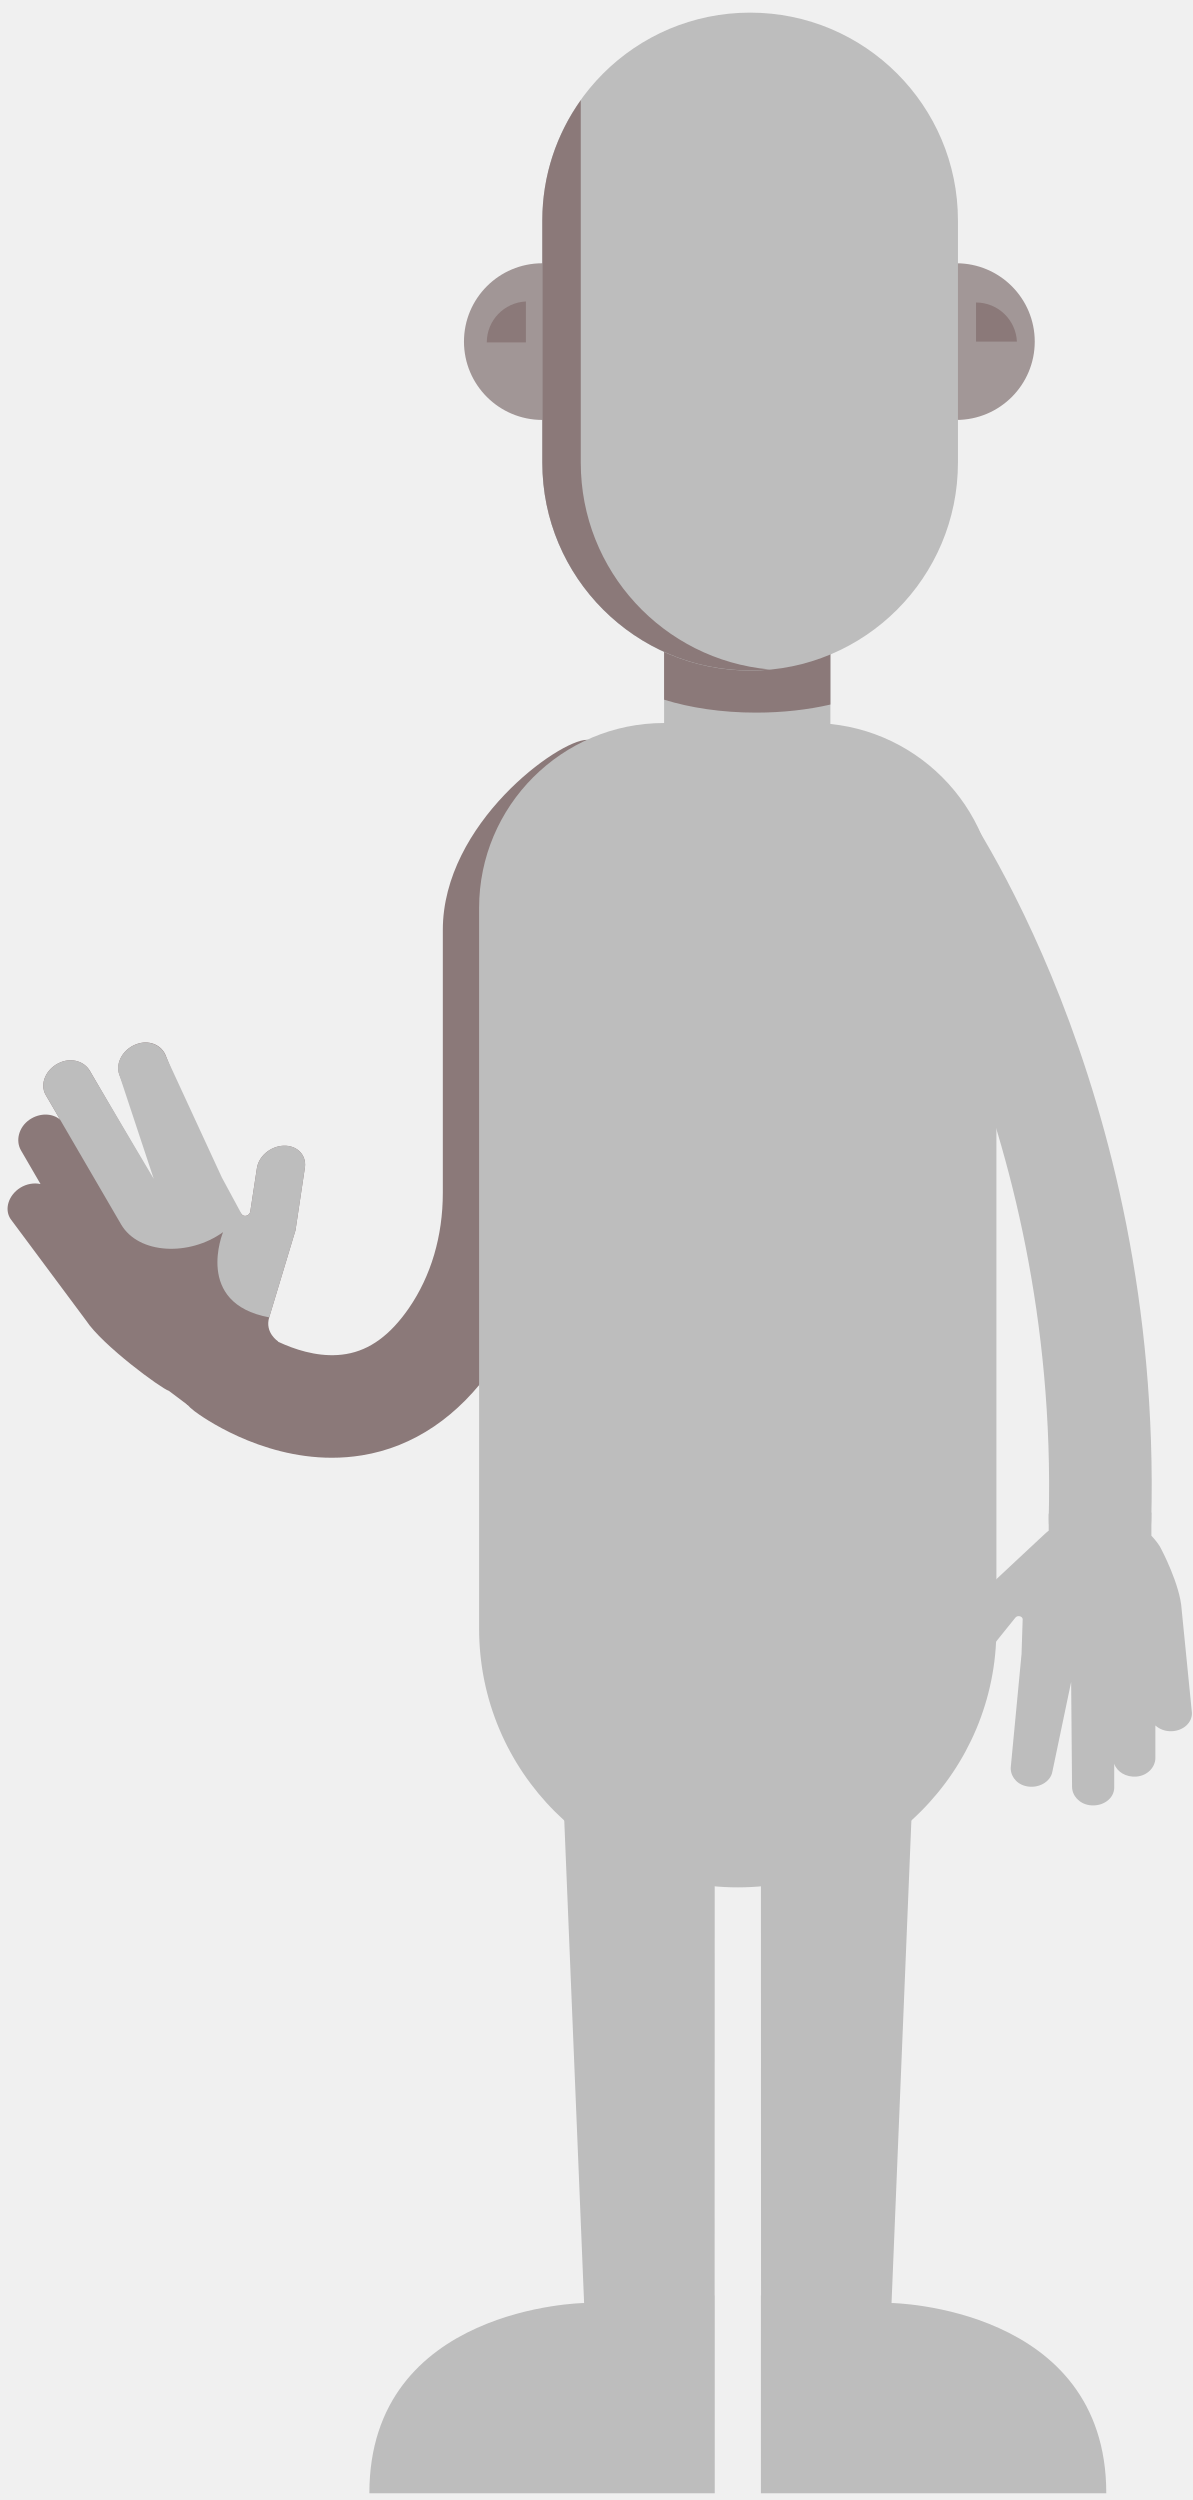
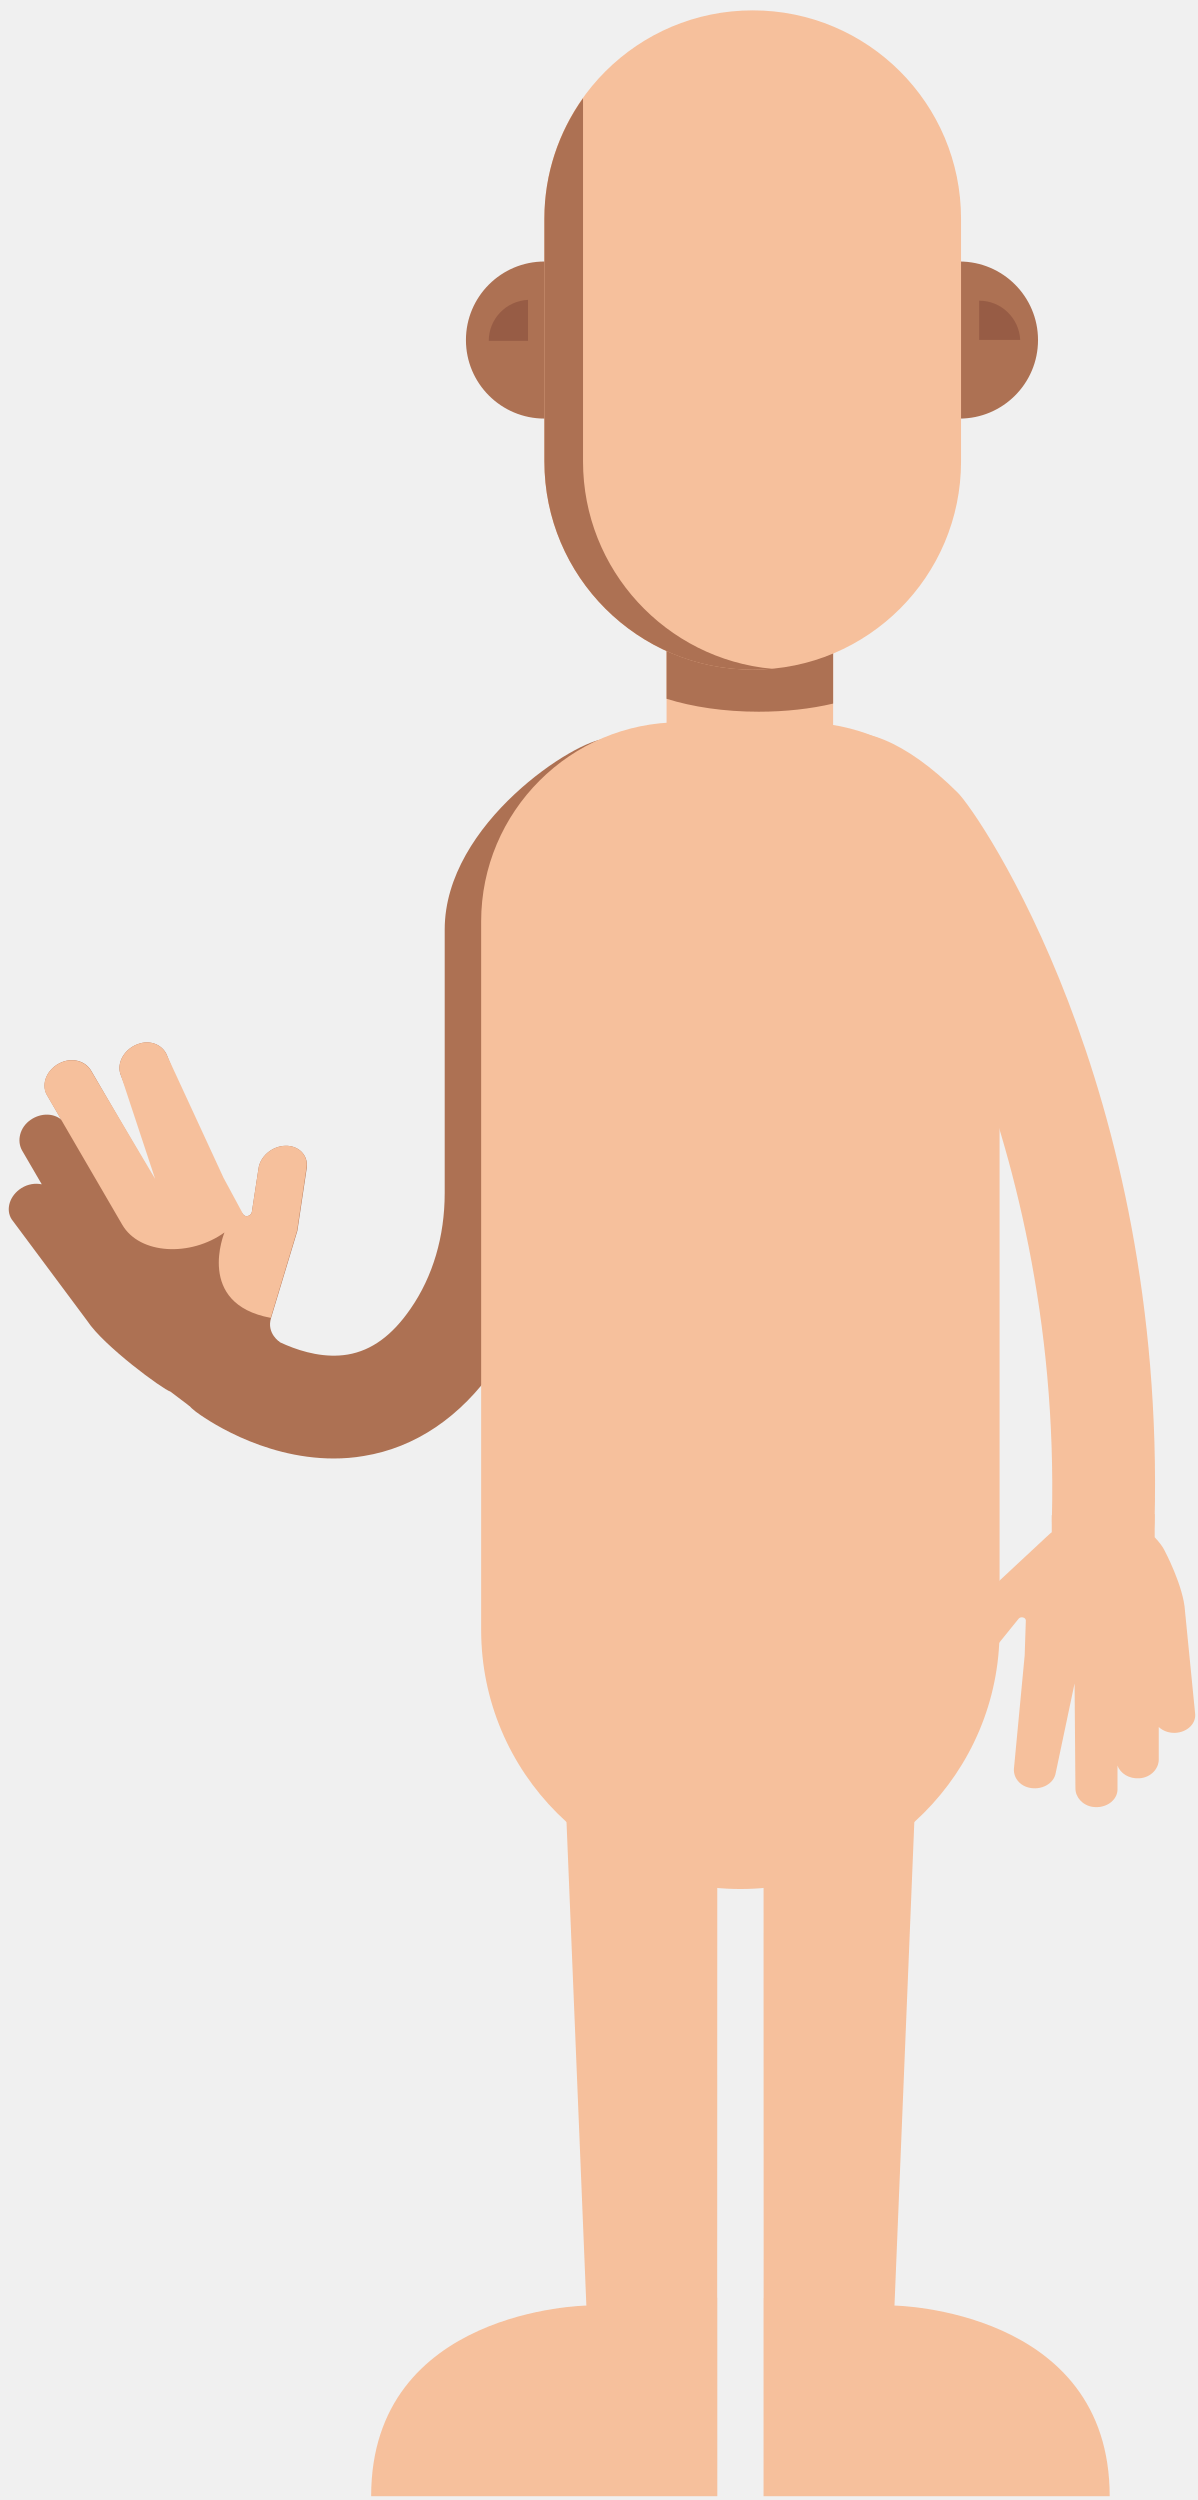
- <svg xmlns="http://www.w3.org/2000/svg" width="93" height="195" viewBox="0 0 93 195" fill="none">
-   <g clip-path="url(#clip0_224_3472)">
-     <path d="M25.89 113.705C20.19 113.705 15.71 110.485 15.16 110.065C13.39 108.735 13.03 106.235 14.36 104.465C15.68 102.705 18.18 102.345 19.94 103.655C20.04 103.725 23.52 106.205 27 105.615C28.85 105.305 30.44 104.135 31.88 102.055C33.62 99.535 34.54 96.425 34.54 93.045V72.535C34.54 64.235 43.58 57.705 45.79 57.705C48 57.705 42.54 64.575 42.54 66.785V93.045C42.54 98.055 41.13 102.745 38.46 106.605C35.78 110.475 32.25 112.865 28.24 113.515C27.44 113.645 26.66 113.705 25.89 113.705Z" fill="#8B7979" />
-     <path d="M42.3 32.755C45.674 32.755 48.41 30.019 48.41 26.645C48.41 23.27 45.674 20.535 42.3 20.535C38.925 20.535 36.19 23.27 36.19 26.645C36.19 30.019 38.925 32.755 42.3 32.755Z" fill="#A19696" />
-     <path d="M41.02 23.515C39.32 23.595 37.97 24.995 37.97 26.705H41.02V23.515Z" fill="#8B7979" />
-     <path d="M74.6 32.755C77.974 32.755 80.71 30.019 80.71 26.645C80.71 23.27 77.974 20.535 74.6 20.535C71.225 20.535 68.49 23.27 68.49 26.645C68.49 30.019 71.225 32.755 74.6 32.755Z" fill="#A29797" />
-     <path d="M79.32 26.645C79.24 24.945 77.84 23.595 76.13 23.595V26.645H79.32Z" fill="#8B7979" />
-     <path d="M64.77 49.625H51.8V63.155H64.77V49.625Z" fill="#BDBDBD" />
-     <path d="M51.8 54.575C53.82 55.205 56.29 55.585 58.97 55.585C61.07 55.585 63.04 55.355 64.77 54.955V48.185H51.8V54.575Z" fill="#8B7979" />
-     <path d="M58.51 52.305C49.56 52.305 42.3 45.045 42.3 36.095V17.195C42.3 8.245 49.55 0.985 58.51 0.985C67.46 0.985 74.72 8.245 74.72 17.195V36.085C74.72 45.045 67.46 52.305 58.51 52.305Z" fill="#BDBDBD" />
-     <path d="M45.3 36.095V7.815C43.42 10.465 42.3 13.695 42.3 17.195V36.085C42.3 45.035 49.56 52.295 58.51 52.295C59.02 52.295 59.52 52.265 60.01 52.215C51.76 51.465 45.3 44.535 45.3 36.095Z" fill="#8B7979" />
-     <path d="M57.55 147.215C46.41 147.215 37.37 138.185 37.37 127.035V70.825C37.37 62.855 43.83 56.395 51.8 56.395H63.29C71.26 56.395 77.72 62.855 77.72 70.825V127.035C77.73 138.175 68.69 147.215 57.55 147.215Z" fill="#BDBDBD" />
-     <path d="M85.8 122.545C85.77 122.545 85.73 122.545 85.7 122.545C83.49 122.485 81.75 120.655 81.8 118.445C82.59 87.295 68.14 66.775 68 66.575C66.71 64.785 67.12 62.285 68.91 60.995C70.7 59.705 73.19 60.105 74.49 61.895C75.15 62.805 90.66 84.675 89.8 118.645C89.74 120.815 87.96 122.545 85.8 122.545Z" fill="#BDBDBD" />
-     <path d="M75.159 128.795C75.93 129.205 76.939 129.015 77.43 128.375L79.2 126.175C79.359 125.975 79.73 126.045 79.769 126.285L79.68 129.015L78.85 137.735C78.749 138.415 79.2 139.105 79.969 139.305C80.96 139.565 81.96 138.995 82.09 138.165L83.549 131.195L83.62 139.365C83.62 140.055 84.18 140.695 84.99 140.805C86.019 140.945 86.909 140.285 86.909 139.435V137.575C87.12 138.195 87.82 138.635 88.639 138.575C89.499 138.505 90.12 137.845 90.12 137.115V134.585C90.439 134.875 90.889 135.055 91.389 135.035C92.299 135.005 92.999 134.365 92.969 133.595L92.169 125.545C92.059 123.615 90.57 120.815 90.57 120.815C90.46 120.565 90.159 120.155 89.809 119.785V117.985L81.799 118.065V119.395C81.719 119.465 81.7 119.455 81.6 119.555C81.639 119.505 77.269 123.595 77.269 123.595L74.659 126.845C74.169 127.525 74.4 128.385 75.159 128.795Z" fill="#BDBDBD" />
-     <path d="M22.12 89.365C21.08 89.405 20.15 90.205 20.03 91.165L19.52 94.505C19.47 94.815 19.05 94.955 18.86 94.725L16.79 92.155L12.93 82.335C12.63 81.565 11.75 81.125 10.82 81.385C9.64 81.715 8.95 82.905 9.32 83.845L13.54 94.575L13.47 94.625L7.01 83.525C6.59 82.805 5.63 82.485 4.73 82.855C3.58 83.325 3.06 84.555 3.57 85.415L4.69 87.335C4.1 86.825 3.11 86.785 2.3 87.335C1.45 87.925 1.2 88.985 1.64 89.735L3.16 92.355C2.66 92.245 2.08 92.335 1.58 92.645C0.66 93.225 0.32 94.315 0.82 95.075L6.71 102.995C7.98 104.935 12.59 108.315 13.17 108.485L14.66 109.605L21.7 104.635C21.7 104.635 20.63 103.955 21 102.745L23.05 95.955L23.79 91.025C23.9 90.075 23.16 89.325 22.12 89.365Z" fill="#8B7979" />
-     <path d="M22.12 89.365C21.08 89.405 20.15 90.205 20.03 91.165L19.52 94.505C19.47 94.815 19.05 94.955 18.86 94.725L17.31 91.855L12.92 82.345C12.62 81.575 11.74 81.135 10.81 81.395C9.63 81.725 8.94 82.915 9.31 83.855L11.99 91.945L7.01 83.535C6.59 82.805 5.63 82.485 4.73 82.855C3.58 83.325 3.06 84.555 3.57 85.415L4.69 87.335L9.44 95.495C10.81 97.855 14.79 97.995 17.4 96.105C17.4 96.105 15.1 101.665 21 102.755C20.96 102.885 23.05 95.965 23.05 95.965L23.79 91.035C23.9 90.075 23.16 89.325 22.12 89.365Z" fill="#BDBDBD" />
-     <path d="M55.75 140.185C55.57 135.705 54.36 131.325 49.87 131.515C45.39 131.695 43.69 134.055 43.87 138.535L45.56 179.635C45.56 179.635 28.81 179.895 28.81 194.475H55.75V179.035H55.74L55.75 140.185Z" fill="#BDBDBD" />
-     <path d="M59.35 140.185C59.53 135.705 60.74 131.325 65.23 131.515C69.71 131.695 71.41 134.055 71.23 138.535L69.54 179.635C69.54 179.635 86.29 179.895 86.29 194.475H59.35V179.035H59.36L59.35 140.185Z" fill="#BDBDBD" />
+ <svg xmlns="http://www.w3.org/2000/svg" width="115" height="240" viewBox="0 0 115 240" fill="none">
+   <g clip-path="url(#clip0_310_32)">
+     <path d="M32.041 140.015C25.011 140.015 19.48 136.035 18.8 135.525C16.62 133.885 16.18 130.795 17.811 128.615C19.441 126.445 22.52 125.995 24.691 127.615C24.82 127.705 29.11 130.755 33.391 130.035C35.67 129.645 37.641 128.215 39.41 125.645C41.56 122.545 42.691 118.695 42.691 114.535V89.235C42.691 79.005 55.401 70.945 58.12 70.945C60.84 70.945 52.56 79.425 52.56 82.145V114.535C52.56 120.715 50.821 126.495 47.531 131.255C44.23 136.025 39.87 138.975 34.92 139.775C33.95 139.945 32.98 140.015 32.041 140.015Z" fill="#AD7153" />
+     <path d="M52.27 40.185C56.434 40.185 59.81 36.809 59.81 32.645C59.81 28.481 56.434 25.105 52.27 25.105C48.106 25.105 44.73 28.481 44.73 32.645C44.73 36.809 48.106 40.185 52.27 40.185Z" fill="#AD7153" />
+     <path d="M50.69 28.785C48.59 28.885 46.92 30.605 46.92 32.725H50.69V28.785Z" fill="#975C45" />
+     <path d="M92.11 40.185C96.274 40.185 99.65 36.809 99.65 32.645C99.65 28.481 96.274 25.105 92.11 25.105C87.946 25.105 84.57 28.481 84.57 32.645C84.57 36.809 87.946 40.185 92.11 40.185Z" fill="#AD7153" />
+     <path d="M97.94 32.635C97.84 30.535 96.12 28.865 94 28.865V32.635H97.94Z" fill="#975C45" />
+     <path d="M79.98 60.985H63.99V77.675H79.98V60.985Z" fill="#F6C09C" />
+     <path d="M63.99 67.085C66.48 67.865 69.53 68.325 72.83 68.325C75.42 68.325 77.85 68.045 79.98 67.545V59.195H63.99V67.085Z" fill="#AD7153" />
+     <path d="M72.26 64.285C61.22 64.285 52.26 55.335 52.26 44.285V20.995C52.26 9.955 61.21 0.995 72.26 0.995C83.3 0.995 92.26 9.945 92.26 20.995V44.295C92.26 55.335 83.31 64.285 72.26 64.285Z" fill="#F6C09C" />
+     <path d="M55.97 44.295V9.425C53.65 12.695 52.26 16.675 52.26 20.995V44.295C52.26 55.335 61.21 64.295 72.26 64.295C72.89 64.295 73.5 64.255 74.11 64.205C63.94 63.265 55.97 54.715 55.97 44.295Z" fill="#AD7153" />
+     <path d="M71.08 181.345C57.34 181.345 46.19 170.205 46.19 156.455V88.475C46.19 77.905 54.76 69.335 65.33 69.335H76.82C87.39 69.335 95.96 77.905 95.96 88.475V156.465C95.97 170.205 84.82 181.345 71.08 181.345Z" fill="#F6C09C" />
+     <path d="M105.92 150.925C105.88 150.925 105.84 150.925 105.79 150.925C103.07 150.855 100.91 148.595 100.98 145.865C101.95 107.445 84.14 82.135 83.96 81.885C82.37 79.675 77.76 72.535 79.97 70.945C82.18 69.355 86.9 71.045 91.96 76.115C93.98 78.135 111.9 104.215 110.84 146.115C110.78 148.795 108.59 150.925 105.92 150.925Z" fill="#F6C09C" />
+     <path d="M92.8 158.635C93.74 159.145 94.99 158.905 95.59 158.115L97.78 155.405C97.98 155.155 98.44 155.245 98.48 155.545L98.37 158.905L97.35 169.665C97.22 170.505 97.78 171.365 98.74 171.605C99.97 171.915 101.19 171.225 101.35 170.195L103.16 161.605L103.24 171.685C103.24 172.535 103.93 173.325 104.92 173.465C106.19 173.635 107.28 172.815 107.28 171.785V169.485C107.54 170.245 108.4 170.795 109.41 170.715C110.47 170.635 111.24 169.815 111.24 168.915V165.795C111.63 166.155 112.19 166.375 112.8 166.355C113.92 166.315 114.79 165.525 114.74 164.585L113.76 154.665C113.63 152.285 111.79 148.835 111.79 148.835C111.65 148.525 111.28 148.025 110.85 147.575V145.355L100.97 145.455V147.095C100.87 147.175 100.85 147.175 100.73 147.295C100.78 147.235 95.38 152.275 95.38 152.275L92.16 156.285C91.58 157.065 91.86 158.125 92.8 158.635Z" fill="#F6C09C" />
+     <path d="M27.38 109.995C26.1 110.035 24.95 111.035 24.81 112.215L24.18 116.335C24.12 116.715 23.6 116.895 23.37 116.615L20.81 113.445L16.04 101.335C15.67 100.385 14.58 99.835 13.44 100.165C11.98 100.575 11.13 102.035 11.59 103.195L16.8 116.425L16.72 116.485L8.75 102.785C8.24 101.905 7.05 101.505 5.94 101.965C4.52 102.545 3.89 104.055 4.51 105.125L5.89 107.495C5.16 106.865 3.94 106.815 2.94 107.505C1.89 108.225 1.59 109.535 2.13 110.465L4.01 113.695C3.39 113.565 2.68 113.665 2.06 114.055C0.93 114.765 0.51 116.105 1.12 117.055L8.39 126.825C9.96 129.215 15.64 133.385 16.36 133.595L18.2 134.985L26.88 128.855C26.88 128.855 25.56 128.015 26.02 126.525L28.55 118.155L29.46 112.065C29.58 110.875 28.66 109.955 27.38 109.995Z" fill="#AD7153" />
+     <path d="M27.38 109.995C26.1 110.035 24.95 111.035 24.81 112.215L24.18 116.335C24.12 116.715 23.6 116.895 23.37 116.615L21.46 113.075L16.04 101.335C15.67 100.385 14.58 99.835 13.44 100.165C11.98 100.575 11.13 102.035 11.59 103.195L14.89 113.165L8.74 102.795C8.23 101.915 7.04 101.515 5.93 101.975C4.51 102.555 3.88 104.065 4.5 105.135L5.88 107.505L11.73 117.565C13.42 120.475 18.33 120.645 21.55 118.315C21.55 118.315 18.71 125.165 25.99 126.515C25.95 126.675 28.52 118.145 28.52 118.145L29.43 112.055C29.58 110.875 28.66 109.955 27.38 109.995Z" fill="#F6C09C" />
+     <path d="M68.86 172.675C68.64 167.155 67.14 161.755 61.61 161.985C56.09 162.205 53.99 165.125 54.21 170.645L56.29 221.335C56.29 221.335 35.63 221.655 35.63 239.635H68.86V220.585H68.85L68.86 172.675Z" fill="#F6C09C" />
+     <path d="M73.3 172.675C73.52 167.155 75.02 161.755 80.55 161.985C86.07 162.205 88.17 165.125 87.95 170.645L85.87 221.335C85.87 221.335 106.53 221.655 106.53 239.635H73.3V220.585H73.31L73.3 172.675Z" fill="#F6C09C" />
  </g>
  <defs>
-     <clipPath id="clip0_224_3472">
-       <rect width="92.37" height="193.49" fill="white" transform="translate(0.589844 0.984863)" />
+     <clipPath id="clip0_310_32">
+       <rect width="113.93" height="238.64" fill="white" transform="translate(0.830078 0.994934)" />
    </clipPath>
  </defs>
</svg>
